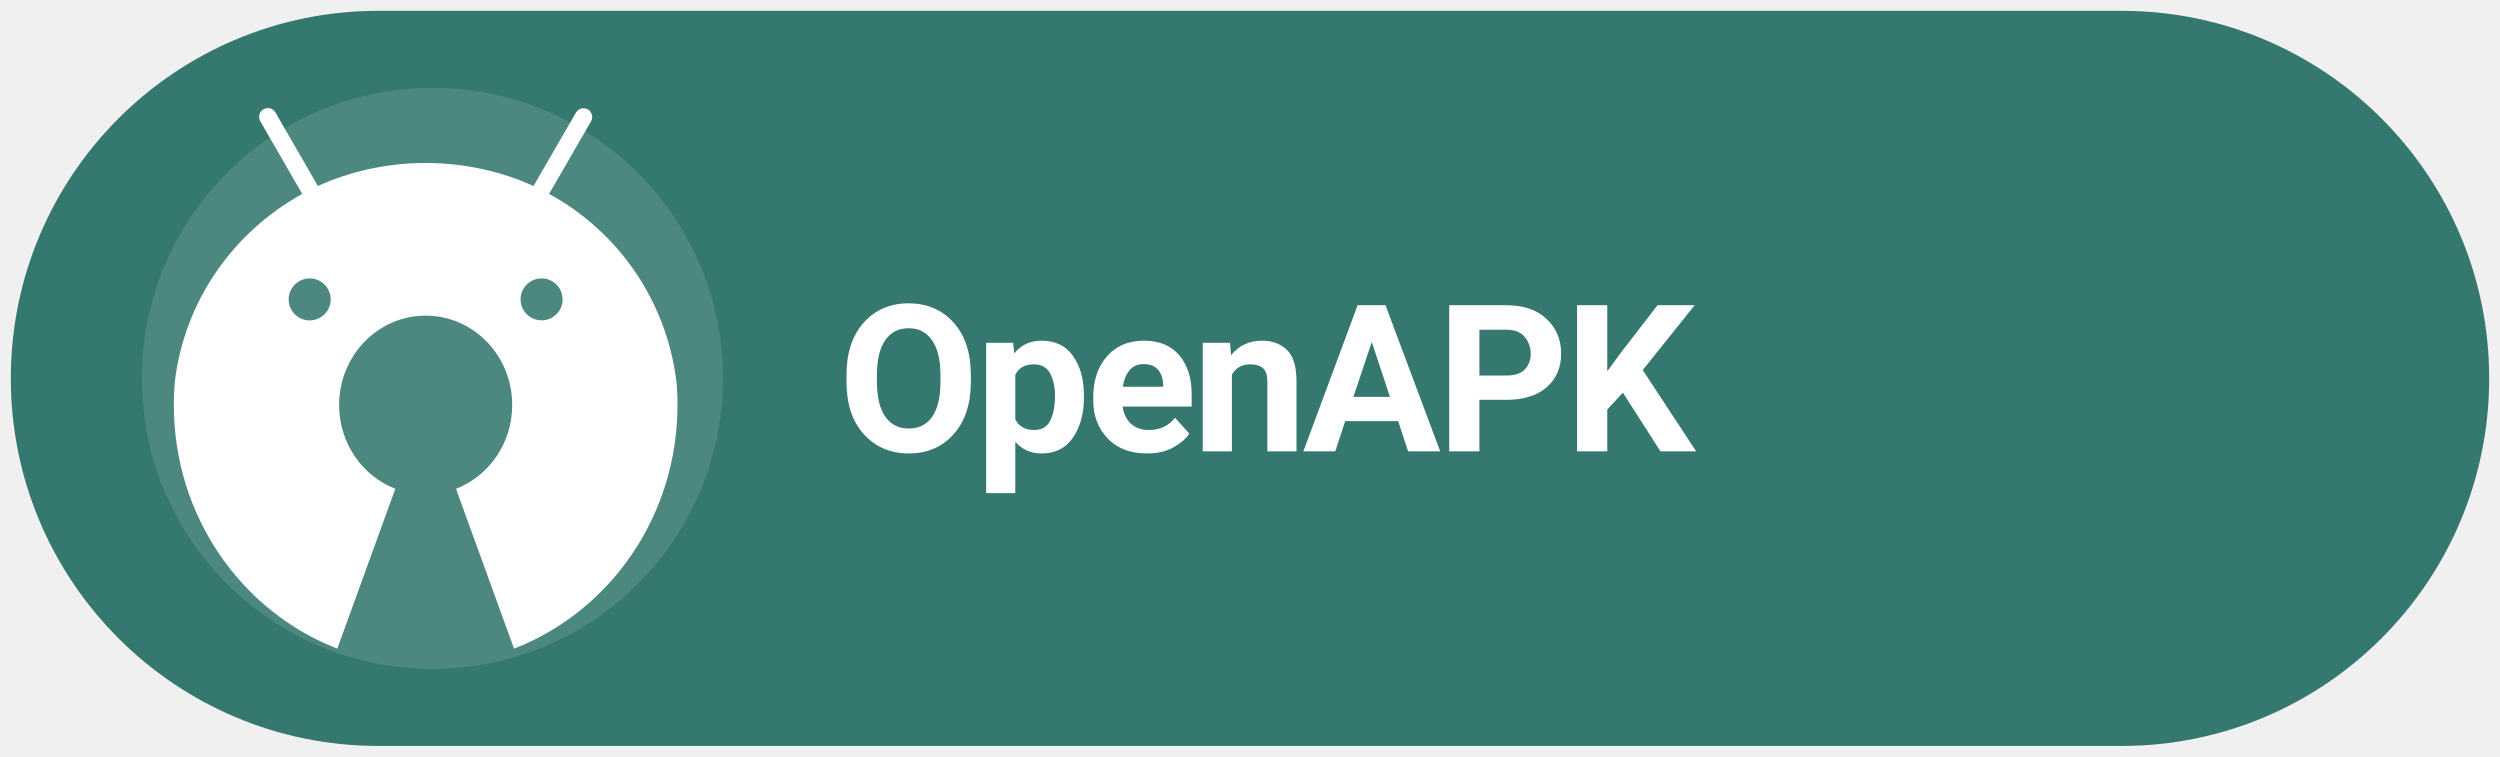
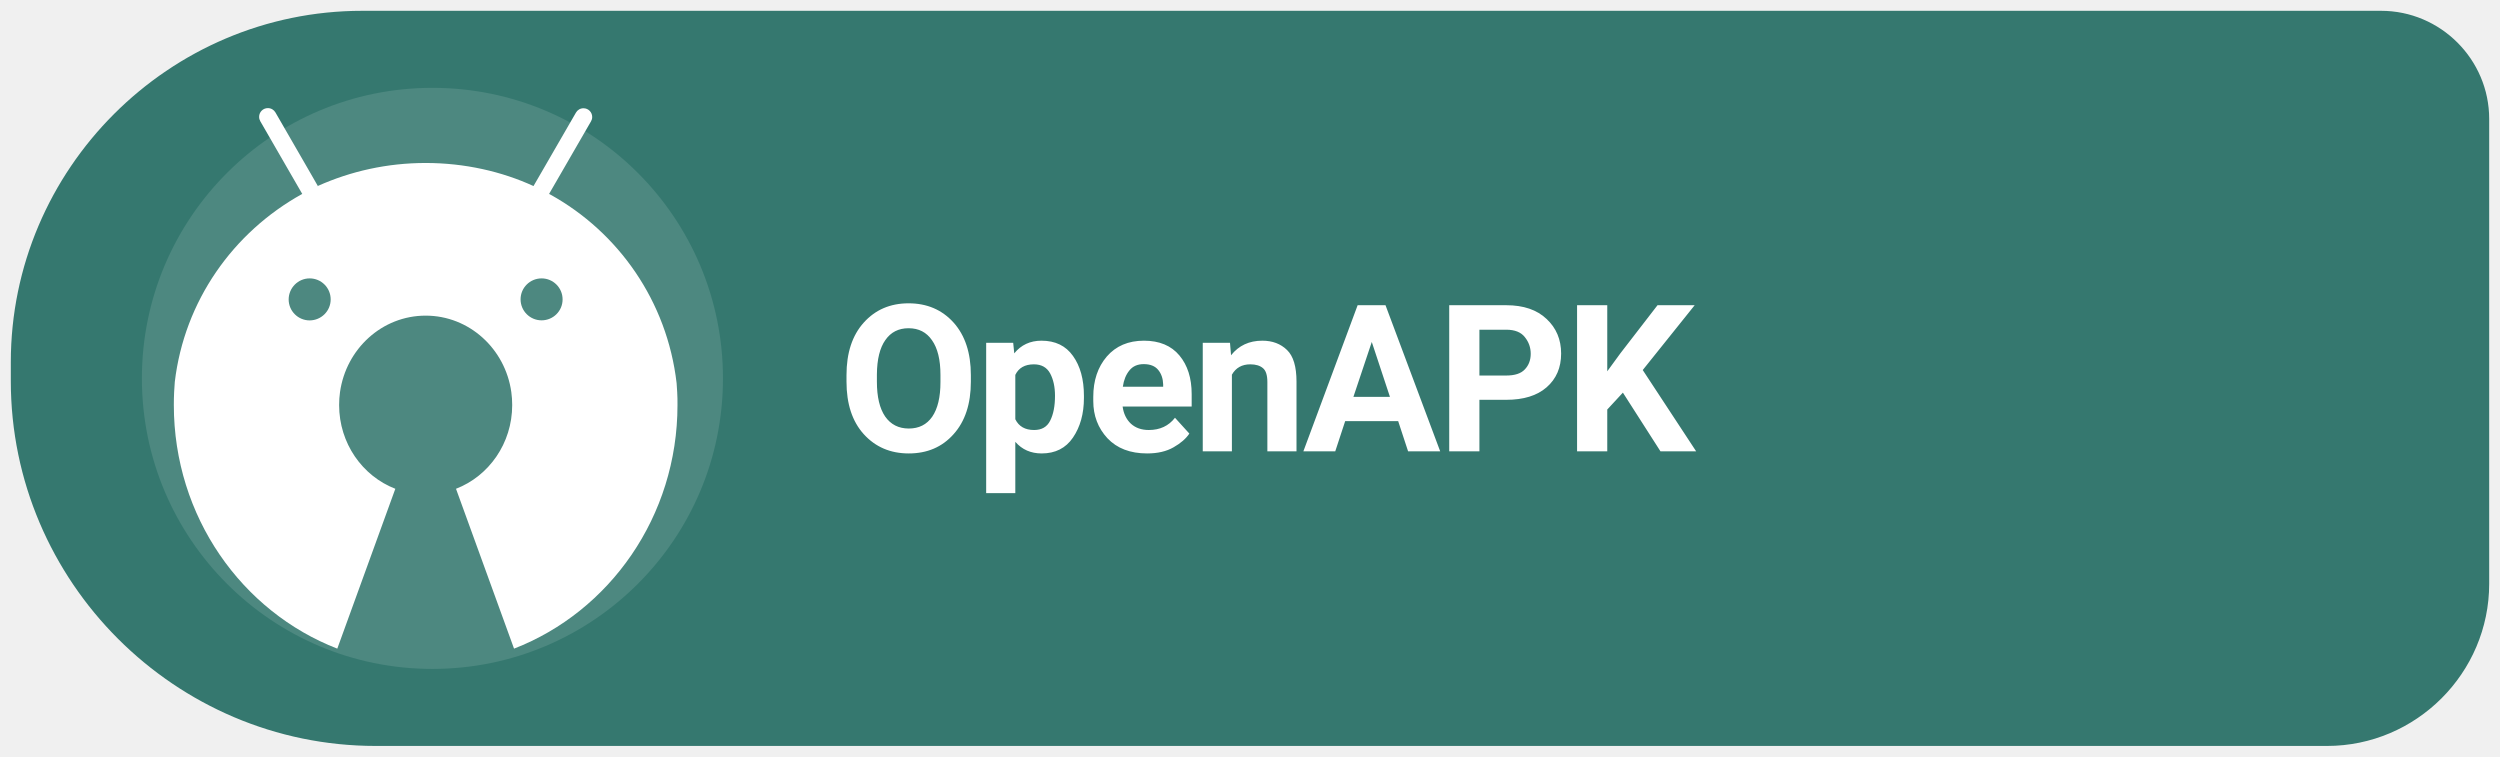
<svg xmlns="http://www.w3.org/2000/svg" width="185" height="56" viewBox="0 0 185 56" role="img" aria-label="Get Levyra on OpenAPK">
-   <rect x=".8" y=".8" width="183.4" height="54.4" rx="27.2" fill="#35786F" />
+   <path d="M 26.8 0.8 L 176.2 0.8 C 180.6 0.8 184.2 4.4 184.2 8.8 L 184.2 43.2 C 184.2 49.8 178.8 55.2 172.2 55.2 L 27.8 55.2 C 12.95 55.2 0.8 43.05 0.8 28.2 L 0.8 26.8 C 0.8 12.5 12.5 0.8 26.8 0.8 Z" fill="#35786F" />
  <circle cx="32" cy="28" r="21.5" fill="#FFFFFF" fill-opacity=".12" />
  <g transform="translate(0.694 0.220) scale(1.0067)">
    <g transform="translate(9 6) scale(.054)">
      <path fill="#FFFFFF" d="M742.4,418.6c-0.2-4.1-0.5-8.1-0.8-12.2c-12.9-111.3-79-205.3-171.9-256.7l-1.7-0.9l0,0l9.2-15.9l47.9-82.9c1-1.7,1.6-3.7,1.6-5.9c0-6.6-5.3-11.9-11.9-11.9c-4.4,0-8.2,2.4-10.2,5.9l0,0l-47.9,82.9l-9.9,17.1c-43.1-19.8-93.6-31.4-146.8-31.4c-52.3,0-102,11.2-146.8,31.3l0,0.1l-2.2,0.9c0.7-0.3,1.5-0.7,2.2-1l-9.8-17.1l-47.9-83c-2.1-3.6-5.9-5.9-10.3-5.9c-6.6,0-11.9,5.3-11.9,11.9c0,2.2,0.6,4.2,1.6,6l0,0l47.9,83l9.2,15.9C137.6,201,71.5,294.8,58.5,404.8c-0.4,4.6-0.7,9.2-0.9,13.8c-0.3,5.8-0.4,11.7-0.4,17.6c0,151.8,92.5,281.2,222.5,331.6l79-217.6c-44.7-17.3-76.5-61.8-76.5-114c0-6,0.4-11.9,1.2-17.6c8.3-58.9,57.3-104.1,116.6-104.1c59.3,0,108.4,45.2,116.6,104.1c0.8,5.8,1.2,11.6,1.2,17.6c0,52.2-31.8,96.7-76.5,114l79,217.6c130-50.4,222.5-179.8,222.5-331.6C742.9,430.3,742.7,424.4,742.4,418.6z M242.1,263.8c15.8,0,28.6,12.8,28.6,28.6c0,15.8-12.8,28.5-28.6,28.6c-15.8,0-28.6-12.8-28.6-28.6C213.6,276.6,226.4,263.8,242.1,263.8z M557.8,263.8c15.8,0,28.6,12.8,28.6,28.6c0,15.8-12.8,28.5-28.6,28.5c-15.8,0-28.6-12.8-28.6-28.6C529.2,276.6,542,263.8,557.8,263.8z" />
    </g>
  </g>
  <text x="62" y="33.4" font-family="system-ui,-apple-system,'Segoe UI',Roboto,Arial,sans-serif" font-size="15.2" font-weight="690" letter-spacing="-.35" fill="#FFFFFF">OpenAPK</text>
</svg>
